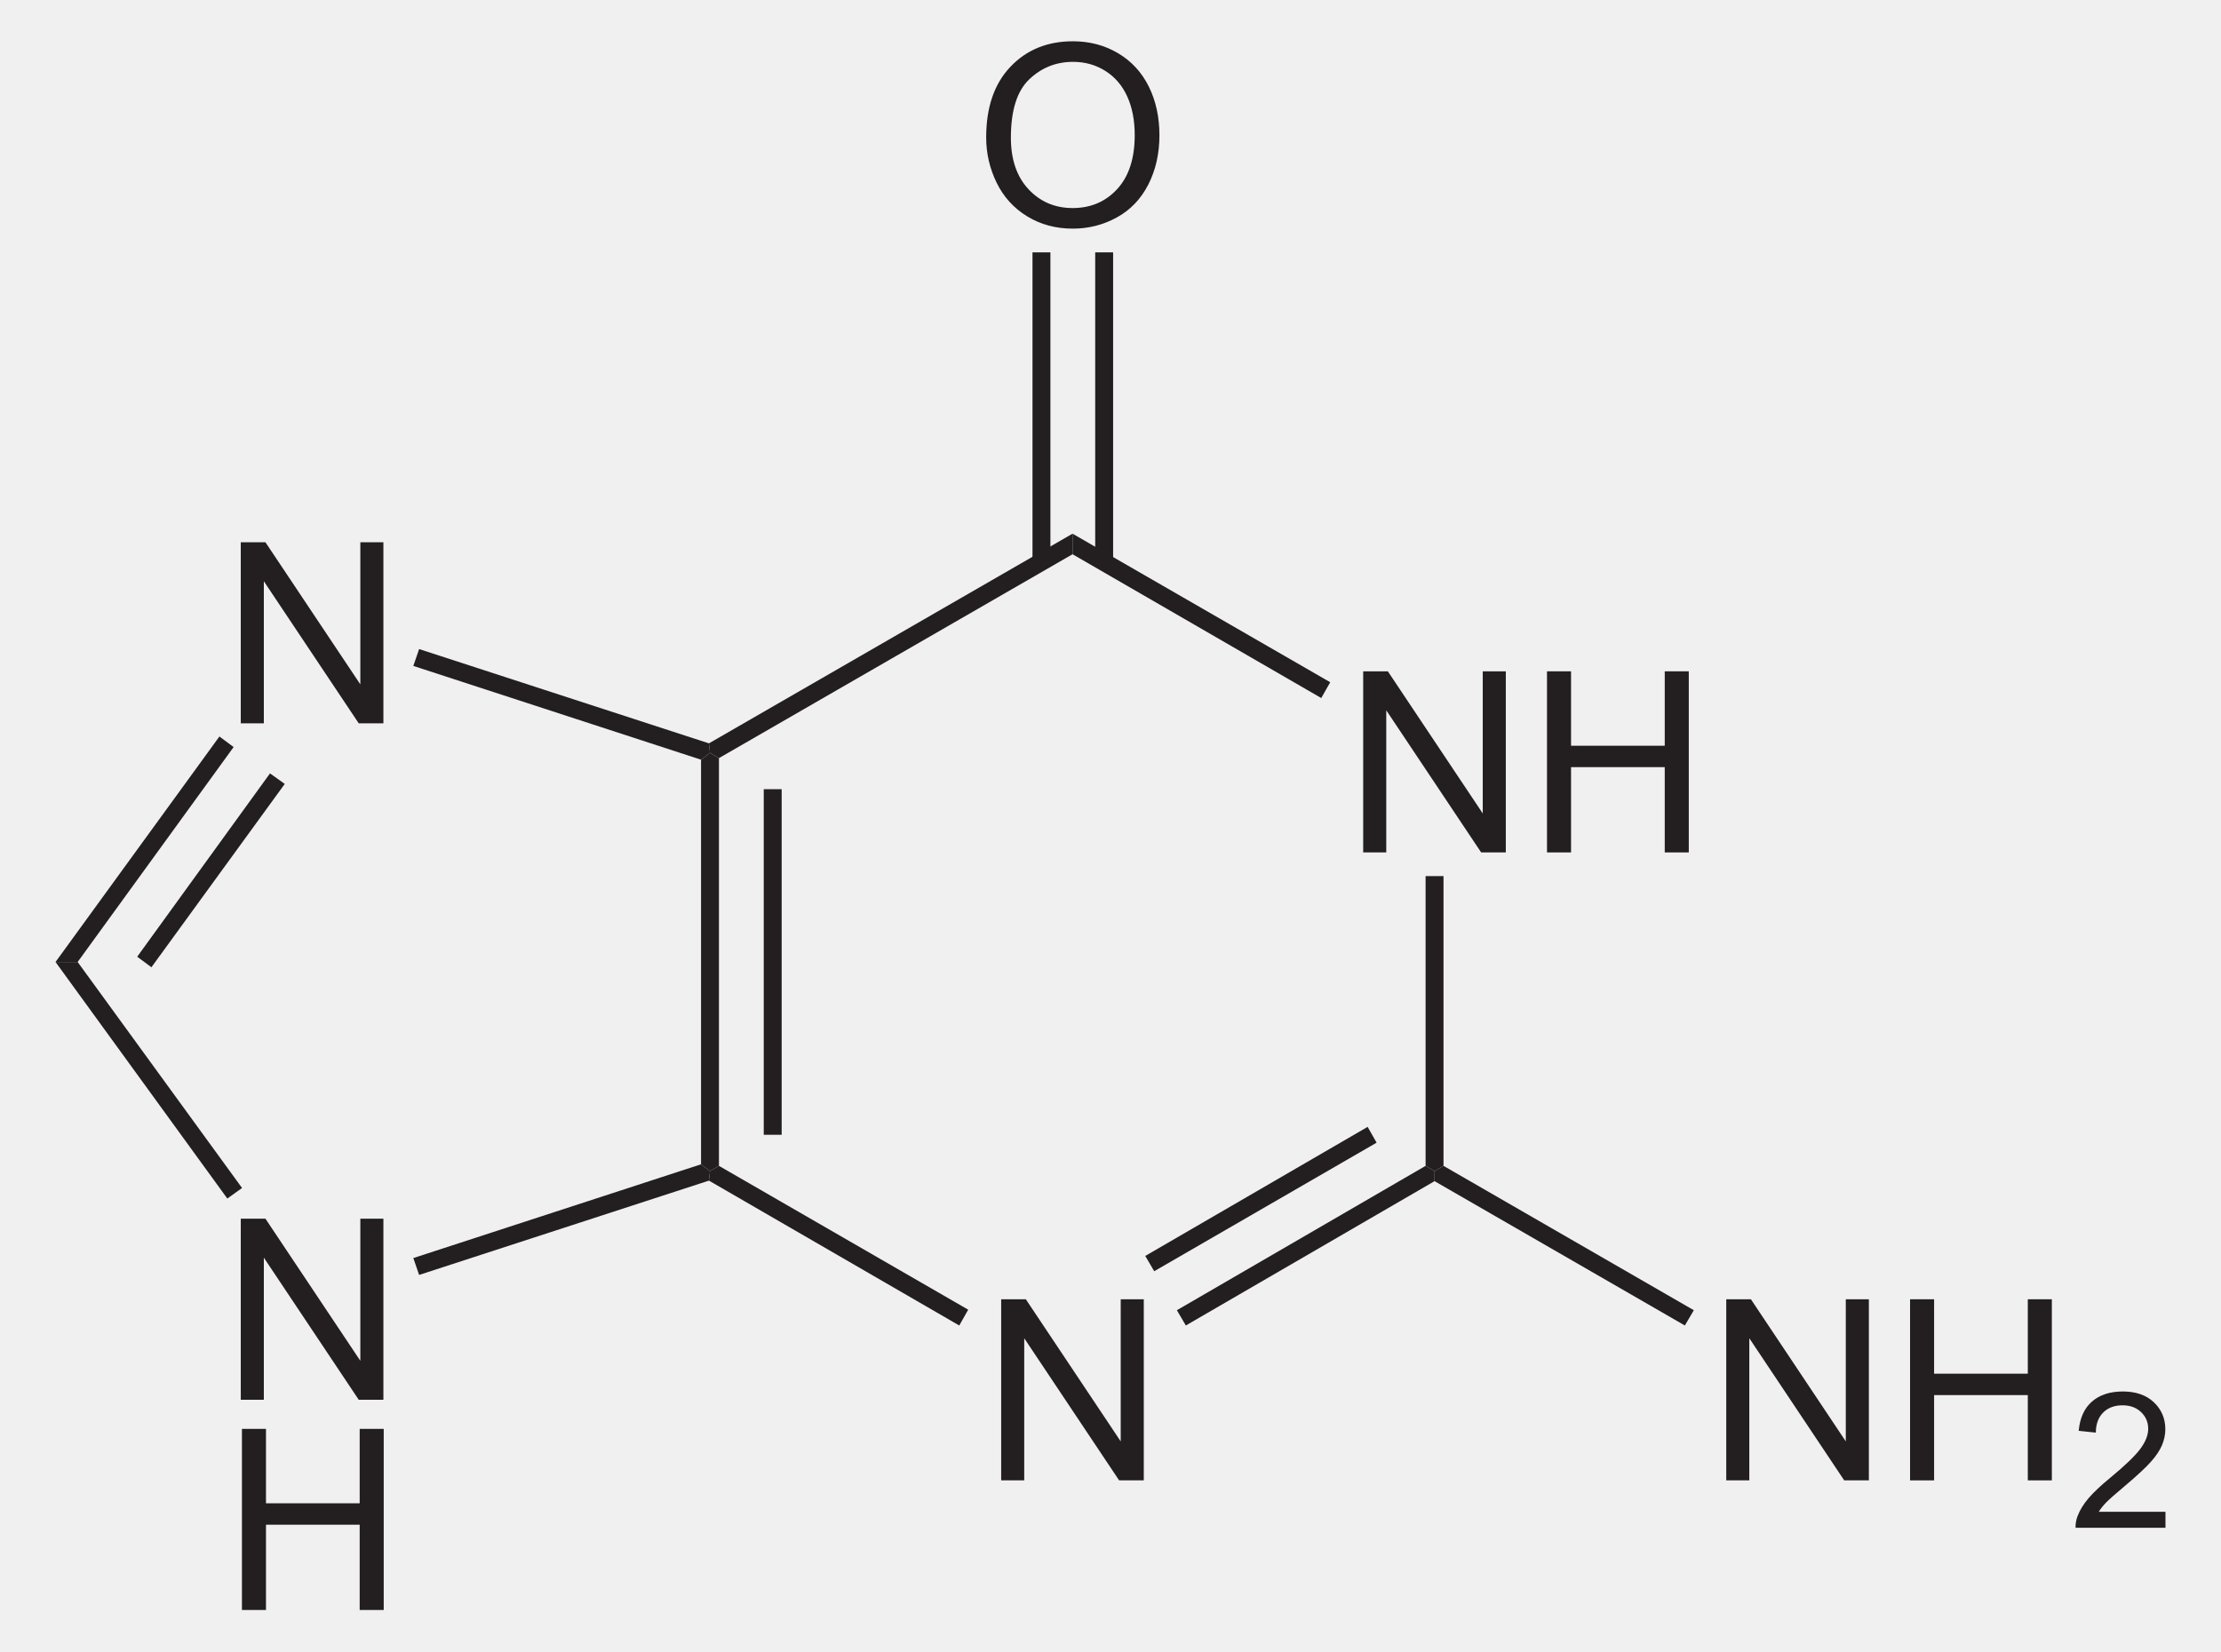
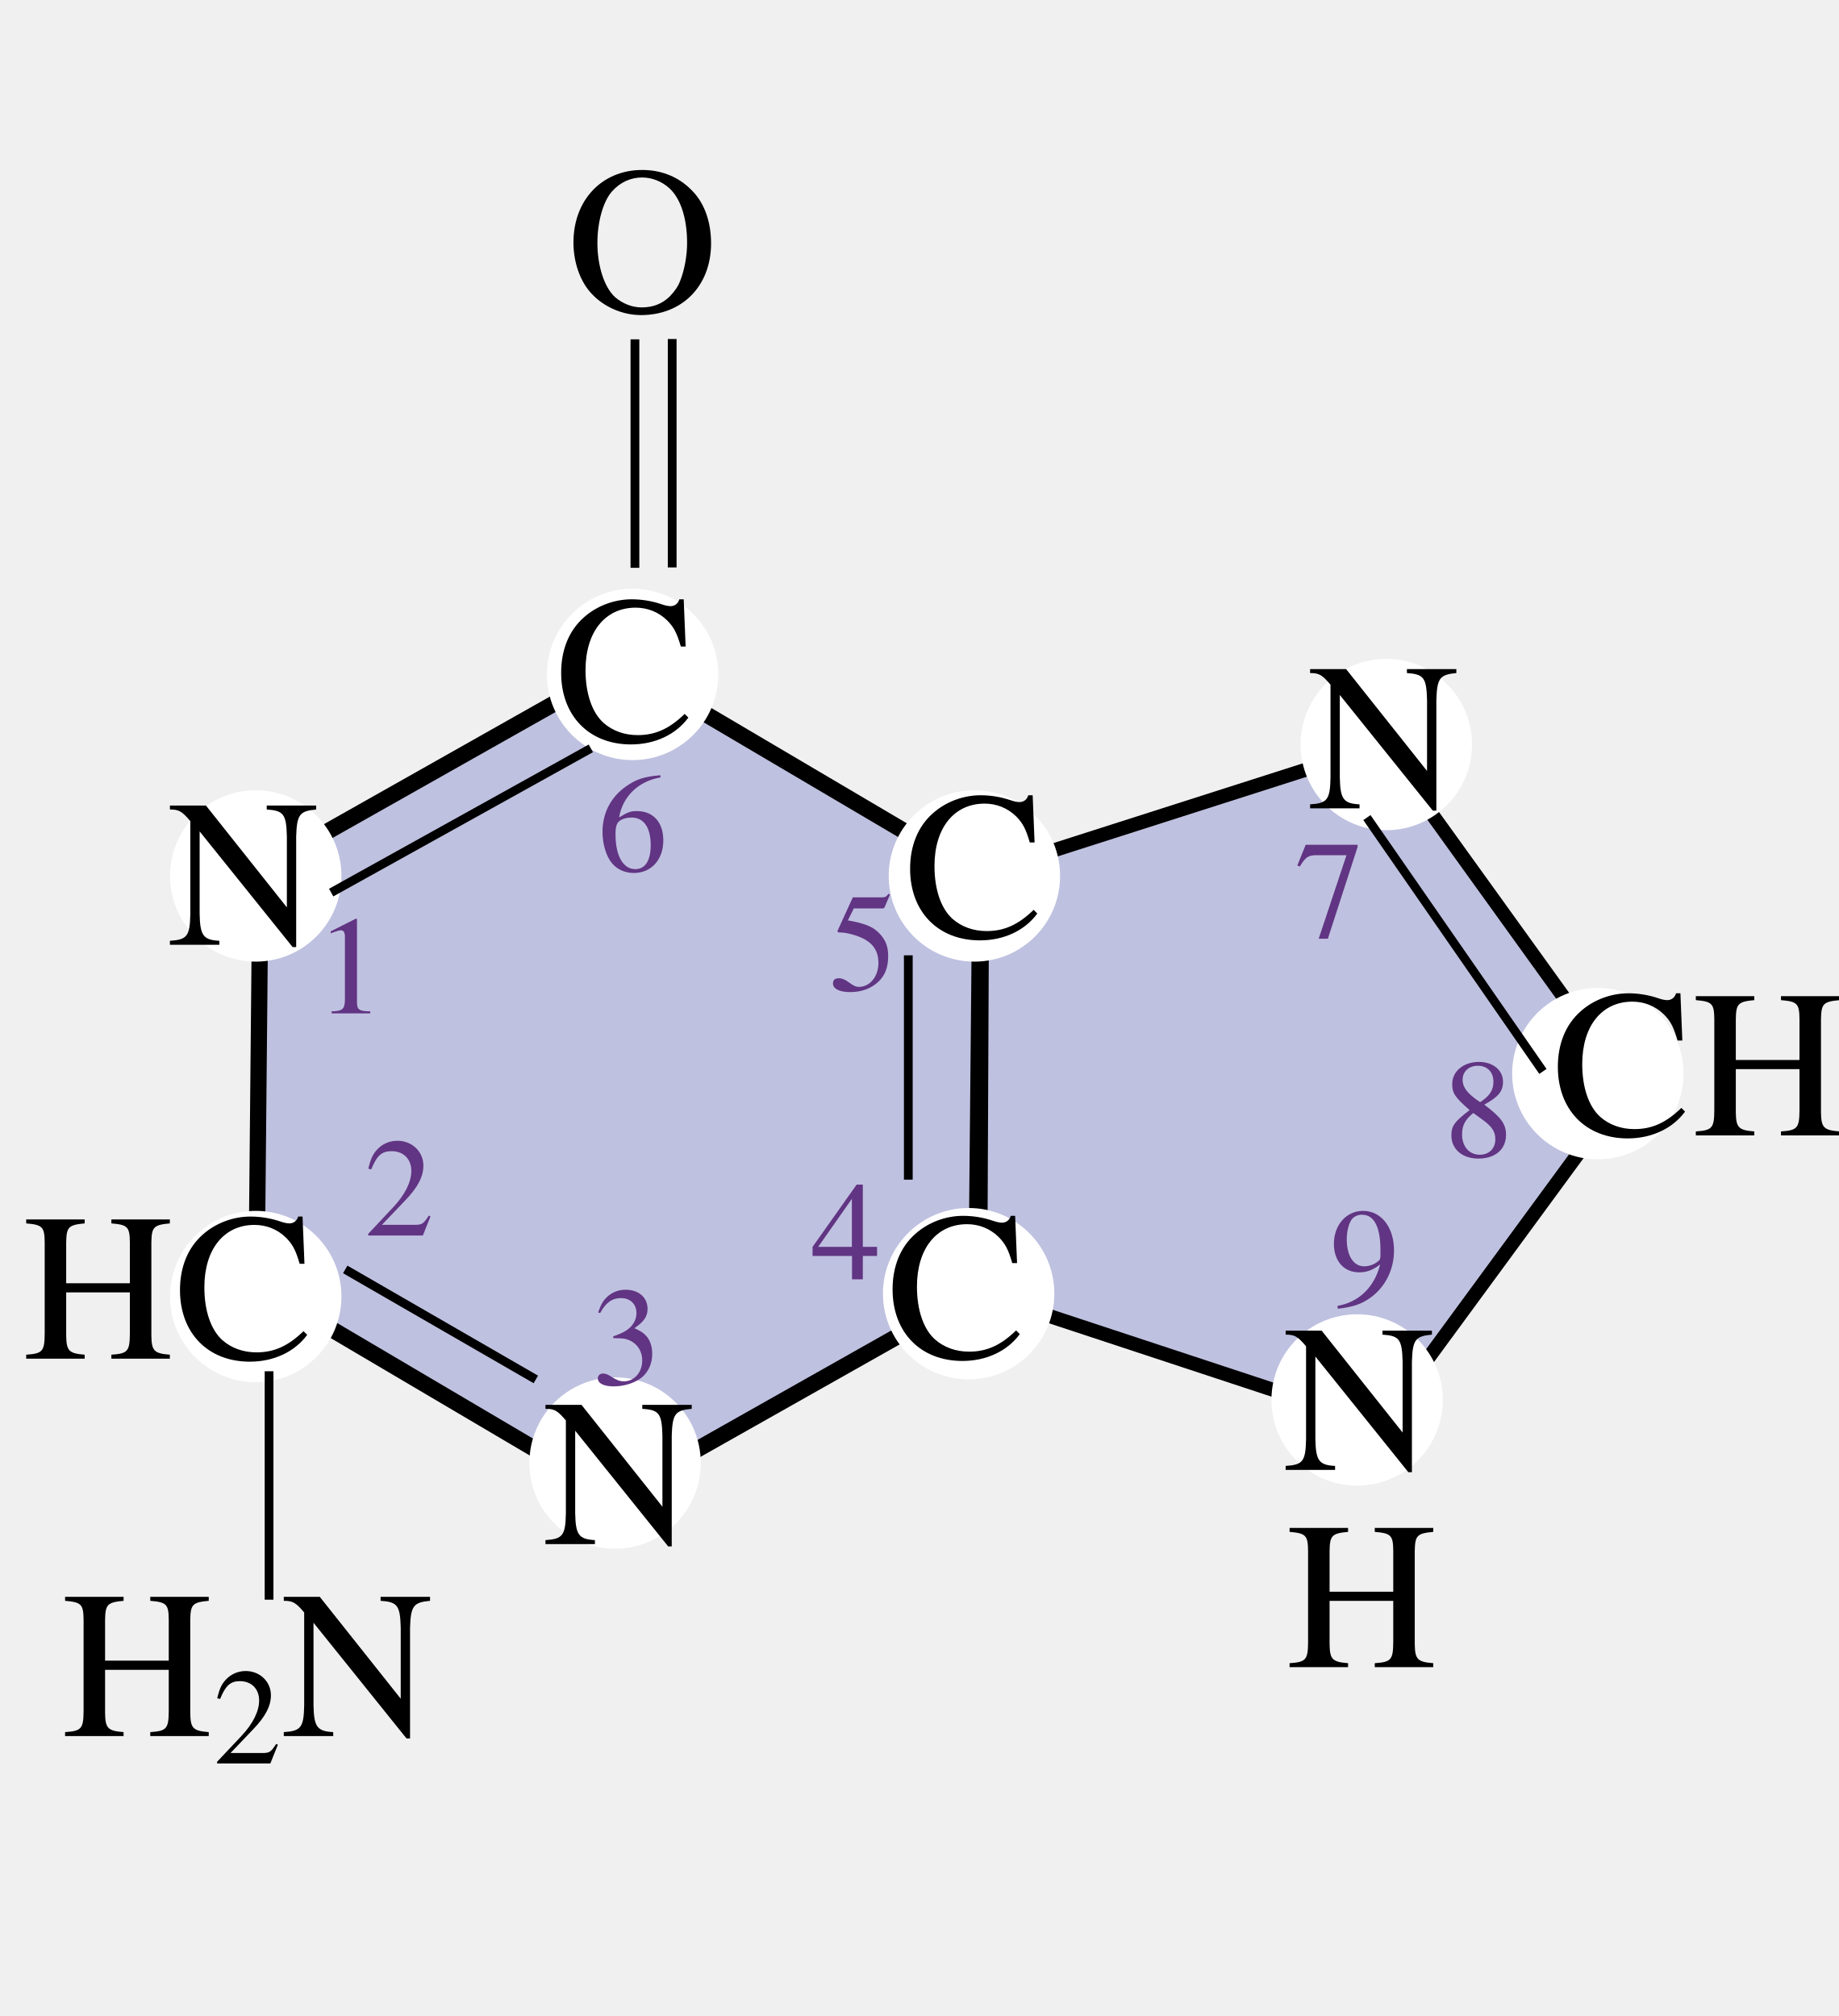
- <svg xmlns="http://www.w3.org/2000/svg" version="1.1" id="Layer_1" width="200.204" height="148.885" viewBox="0 0 200.204 148.885" style="overflow:visible;enable-background:new 0 0 200.204 148.885;" xml:space="preserve">
-   <defs id="defs72" />
-   <path id="path5" d="M 122.88,76.857 L 122.88,60.529 L 125.103,60.529 L 133.657,73.344 L 133.657,60.529 L 135.736,60.529 L 135.736,76.858 L 133.513,76.858 L 124.959,64.043 L 124.959,76.858 L 122.88,76.858 L 122.88,76.857 z" style="fill:#231f20" />
-   <path id="path7" d="M 139.449,76.857 L 139.449,60.529 L 141.616,60.529 L 141.616,67.239 L 150.062,67.239 L 150.062,60.529 L 152.229,60.529 L 152.229,76.858 L 150.062,76.858 L 150.062,69.169 L 141.616,69.169 L 141.616,76.858 L 139.449,76.858 L 139.449,76.857 z" style="fill:#231f20" />
-   <path id="path11" d="M 90.247,133.477 L 90.247,117.148 L 92.47,117.148 L 101.023,129.963 L 101.023,117.148 L 103.102,117.148 L 103.102,133.477 L 100.879,133.477 L 92.325,120.662 L 92.325,133.477 L 90.247,133.477 L 90.247,133.477 z" style="fill:#231f20" />
-   <path style="fill:#231f20" d="M 130.12,105.119 L 129.313,105.594 L 128.505,105.119 L 128.505,78.994 L 130.12,78.994 L 130.12,105.119 z" id="polygon13" />
-   <path style="fill:#231f20" d="M 106.893,119.512 L 106.085,118.135 L 128.505,105.119 L 129.313,105.594 L 129.313,106.498 L 106.893,119.512 z" id="polygon15" />
-   <path style="fill:#231f20" d="M 104.043,114.619 L 103.235,113.242 L 123.28,101.604 L 124.088,103.029 L 104.043,114.619 z" id="polygon17" />
-   <path style="fill:#231f20" d="M 63.905,106.45 L 64,105.594 L 64.808,105.119 L 87.275,118.087 L 86.468,119.512 L 63.905,106.45 z" id="polygon19" />
-   <path style="fill:#231f20" d="M 63.193,68.498 L 64,67.88 L 64.808,68.355 L 64.808,105.119 L 64,105.594 L 63.193,104.978 L 63.193,68.498 z" id="polygon21" />
-   <path style="fill:#231f20" d="M 68.845,71.157 L 70.46,71.157 L 70.46,102.317 L 68.845,102.317 L 68.845,71.157 z" id="rect23" />
-   <path style="fill:#231f20" d="M 96.68,48.119 L 96.68,49.973 L 64.808,68.355 L 64,67.88 L 63.905,67.024 L 96.68,48.119 z" id="polygon25" />
-   <path style="fill:#231f20" d="M 96.68,49.973 L 96.68,48.119 L 119.908,61.514 L 119.1,62.939 L 96.68,49.973 z" id="polygon27" />
-   <path id="path31" d="M 21.704,126.21 L 21.704,109.882 L 23.927,109.882 L 32.481,122.696 L 32.481,109.882 L 34.56,109.882 L 34.56,126.21 L 32.337,126.21 L 23.783,113.396 L 23.783,126.21 L 21.704,126.21 z" style="fill:#231f20" />
-   <path id="path35" d="M 21.809,145.163 L 21.809,128.834 L 23.976,128.834 L 23.976,135.544 L 32.422,135.544 L 32.422,128.834 L 34.589,128.834 L 34.589,145.163 L 32.422,145.163 L 32.422,137.474 L 23.976,137.474 L 23.976,145.163 L 21.809,145.163 z" style="fill:#231f20" />
-   <path id="path39" d="M 21.704,65.219 L 21.704,48.892 L 23.927,48.892 L 32.481,61.706 L 32.481,48.892 L 34.56,48.892 L 34.56,65.22 L 32.337,65.22 L 23.783,52.406 L 23.783,65.22 L 21.704,65.22 L 21.704,65.219 z" style="fill:#231f20" />
-   <path style="fill:#231f20" d="M 37.78,114.953 L 37.258,113.432 L 63.193,104.978 L 64,105.594 L 63.905,106.45 L 37.78,114.953 z" id="polygon41" />
-   <path style="fill:#231f20" d="M 5.005,86.737 L 7,86.737 L 21.82,107.115 L 20.49,108.065 L 5.005,86.737 z" id="polygon43" />
-   <path style="fill:#231f20" d="M 19.778,66.407 L 21.06,67.357 L 7,86.737 L 5.005,86.737 L 19.778,66.407 z" id="polygon45" />
-   <path style="fill:#231f20" d="M 24.338,69.732 L 25.668,70.682 L 13.65,87.213 L 12.368,86.262 L 24.338,69.732 z" id="polygon47" />
-   <path style="fill:#231f20" d="M 37.258,60.043 L 37.78,58.523 L 63.905,67.024 L 64,67.88 L 63.193,68.498 L 37.258,60.043 z" id="polygon49" />
-   <path id="path53" d="M 88.896,12.385 C 88.896,9.675 89.624,7.554 91.079,6.022 C 92.534,4.489 94.413,3.722 96.715,3.722 C 98.223,3.722 99.581,4.082 100.792,4.802 C 102.002,5.523 102.924,6.527 103.56,7.815 C 104.196,9.103 104.512,10.564 104.512,12.196 C 104.512,13.852 104.177,15.333 103.51,16.639 C 102.842,17.946 101.895,18.935 100.669,19.607 C 99.444,20.279 98.122,20.615 96.704,20.615 C 95.167,20.615 93.793,20.244 92.583,19.502 C 91.372,18.76 90.456,17.745 89.832,16.462 C 89.207,15.178 88.896,13.819 88.896,12.385 z M 91.123,12.413 C 91.123,14.379 91.652,15.929 92.71,17.061 C 93.768,18.193 95.096,18.759 96.692,18.759 C 98.319,18.759 99.657,18.187 100.709,17.044 C 101.76,15.901 102.285,14.279 102.285,12.179 C 102.285,10.851 102.061,9.691 101.612,8.7 C 101.162,7.709 100.505,6.941 99.639,6.395 C 98.774,5.85 97.803,5.577 96.727,5.577 C 95.197,5.577 93.88,6.103 92.778,7.153 C 91.675,8.202 91.123,9.957 91.123,12.413 z" style="fill:#231f20" />
-   <path style="fill:#231f20" d="M 93.07,22.755 L 94.685,22.755 L 94.685,50.685 L 93.07,50.685 L 93.07,22.755 z" id="rect55" />
-   <path style="fill:#231f20" d="M 98.723,22.755 L 100.338,22.755 L 100.338,50.685 L 98.723,50.685 L 98.723,22.755 z" id="rect57" />
-   <path id="path61" d="M 155.607,133.477 L 155.607,117.148 L 157.83,117.148 L 166.383,129.963 L 166.383,117.148 L 168.462,117.148 L 168.462,133.477 L 166.239,133.477 L 157.685,120.662 L 157.685,133.477 L 155.607,133.477 L 155.607,133.477 z" style="fill:#231f20" />
-   <path id="path63" d="M 172.176,133.477 L 172.176,117.148 L 174.343,117.148 L 174.343,123.858 L 182.789,123.858 L 182.789,117.148 L 184.956,117.148 L 184.956,133.477 L 182.789,133.477 L 182.789,125.788 L 174.343,125.788 L 174.343,133.477 L 172.176,133.477 z" style="fill:#231f20" />
-   <path id="path67" d="M 195.199,136.313 L 195.199,137.753 L 187.094,137.753 C 187.083,137.391 187.143,137.043 187.271,136.709 C 187.479,136.158 187.811,135.615 188.268,135.081 C 188.725,134.548 189.379,133.931 190.234,133.232 C 191.559,132.136 192.459,131.271 192.932,130.635 C 193.405,129.998 193.641,129.395 193.641,128.827 C 193.641,128.232 193.427,127.731 193,127.322 C 192.572,126.913 192.015,126.709 191.327,126.709 C 190.599,126.709 190.019,126.927 189.583,127.363 C 189.146,127.799 188.926,128.402 188.92,129.172 L 187.377,129.009 C 187.482,127.854 187.881,126.974 188.574,126.37 C 189.266,125.764 190.195,125.462 191.361,125.462 C 192.538,125.462 193.471,125.788 194.156,126.439 C 194.842,127.091 195.185,127.899 195.185,128.862 C 195.185,129.352 195.085,129.834 194.884,130.307 C 194.683,130.78 194.35,131.279 193.884,131.802 C 193.417,132.326 192.644,133.044 191.565,133.957 C 190.663,134.715 190.082,135.228 189.825,135.499 C 189.567,135.767 189.354,136.039 189.184,136.312 L 195.199,136.312 L 195.199,136.313 z" style="fill:#231f20" />
-   <path style="fill:#231f20" d="M 152.683,118.135 L 151.875,119.512 L 129.313,106.498 L 129.313,105.594 L 130.12,105.119 L 152.683,118.135 z" id="polygon69" />
+ <svg xmlns="http://www.w3.org/2000/svg" version="1.1" id="Слой_1" x="0px" y="0px" viewBox="0 0 229.2 251.4" style="enable-background:new 0 0 229.2 251.4;" xml:space="preserve">
+   <defs id="defs11" />
+   <g id="g90" transform="matrix(1.092654,0,0,1.092654,190.5632,256.9861)">
+     <path style="fill:#bfc1e0;fill-opacity:1;stroke:#000000;stroke-width:1.89;stroke-linecap:round;stroke-linejoin:round" id="path12" d="M 91.452,110.133 100.344,166.273 49.7,192.078 9.508,151.886 35.313,101.242 Z" transform="matrix(0.5936643,0.5990678,-0.5990678,0.5936643,23.00991,-231.4013)" />
+     <path style="fill:#bfc1e0;fill-opacity:1;stroke:#000000;stroke-width:1.89;stroke-linecap:round;stroke-linejoin:round" id="path12-0" d="M 91.452,110.133 103.966,156.836 69.777,191.025 23.074,178.511 10.56,131.808 44.749,97.619 Z" transform="matrix(0.9450871,0.2628562,-0.2628562,0.9450871,-120.0178,-263.326)" />
+     <circle style="opacity:1;fill:#ffffff;fill-opacity:1;stroke:none;stroke-width:1.89;stroke-linecap:round;stroke-linejoin:round" id="path69" cx="-19.553" cy="-75.42" r="9.777" />
+     <circle style="opacity:1;fill:#ffffff;fill-opacity:1;stroke:none;stroke-width:1.89;stroke-linecap:round;stroke-linejoin:round" id="circle69" cx="7.914" cy="-112.664" r="9.777" />
+     <circle style="fill:#ffffff;fill-opacity:1;stroke:none;stroke-width:1.89;stroke-linecap:round;stroke-linejoin:round" id="circle69-9" cx="-16.223" cy="-150.223" r="9.777" />
+     <circle style="fill:#ffffff;fill-opacity:1;stroke:none;stroke-width:1.89;stroke-linecap:round;stroke-linejoin:round" id="circle69-6" cx="-63.223" cy="-135.223" r="9.777" />
+     <circle style="fill:#ffffff;fill-opacity:1;stroke:none;stroke-width:1.89;stroke-linecap:round;stroke-linejoin:round" id="circle69-1" cx="-63.879" cy="-87.551" r="9.777" />
+     <circle style="fill:#ffffff;fill-opacity:1;stroke:none;stroke-width:1.89;stroke-linecap:round;stroke-linejoin:round" id="circle69-68" cx="-104.223" cy="-68.223" r="9.777" />
+     <circle style="fill:#ffffff;fill-opacity:1;stroke:none;stroke-width:1.89;stroke-linecap:round;stroke-linejoin:round" id="circle69-66" cx="-145.223" cy="-87.223" r="9.777" />
+     <circle style="fill:#ffffff;fill-opacity:1;stroke:none;stroke-width:1.89;stroke-linecap:round;stroke-linejoin:round" id="circle69-7" cx="-145.223" cy="-135.223" r="9.777" />
+     <circle style="fill:#ffffff;fill-opacity:1;stroke:none;stroke-width:1.89;stroke-linecap:round;stroke-linejoin:round" id="circle69-5" cx="-102.223" cy="-158.223" r="9.777" />
+     <text xml:space="preserve" style="font-size:24px;line-height:1.25;font-family:'Cascadia Code';-inkscape-font-specification:'Cascadia Code';stroke-width:1.788" x="-25.199" y="-142.94" id="text12">
+       <tspan id="tspan12" x="-25.199" y="-142.94" style="font-style:normal;font-variant:normal;font-weight:normal;font-stretch:normal;font-size:24px;font-family:Times;-inkscape-font-specification:Times;stroke-width:1.788">N</tspan>
+     </text>
+     <text xml:space="preserve" style="font-size:24px;line-height:1.25;font-family:'Cascadia Code';-inkscape-font-specification:'Cascadia Code';stroke-width:1.788" x="-155.297" y="-127.369" id="text12-5">
+       <tspan id="tspan12-3" x="-155.297" y="-127.369" style="font-style:normal;font-variant:normal;font-weight:normal;font-stretch:normal;font-size:24px;font-family:Times;-inkscape-font-specification:Times;stroke-width:1.788">N</tspan>
+     </text>
+     <text xml:space="preserve" style="font-size:16px;line-height:1.25;font-family:'Cascadia Code';-inkscape-font-specification:'Cascadia Code';stroke-width:1.788" x="-138.454" y="-119.538" id="text12-5-4">
+       <tspan id="tspan12-3-5" x="-138.454" y="-119.538" style="font-style:normal;font-variant:normal;font-weight:normal;font-stretch:normal;font-size:16px;font-family:Times;-inkscape-font-specification:Times;fill:#613583;stroke-width:1.788">1</tspan>
+     </text>
+     <text xml:space="preserve" style="font-size:16px;line-height:1.25;font-family:'Cascadia Code';-inkscape-font-specification:'Cascadia Code';stroke-width:1.788" x="-106.204" y="-135.784" id="text12-5-4-1">
+       <tspan id="tspan12-3-5-1" x="-106.204" y="-135.784" style="font-style:normal;font-variant:normal;font-weight:normal;font-stretch:normal;font-size:16px;font-family:Times;-inkscape-font-specification:Times;fill:#613583;stroke-width:1.788">6</tspan>
+     </text>
+     <text xml:space="preserve" style="font-size:16px;line-height:1.25;font-family:'Cascadia Code';-inkscape-font-specification:'Cascadia Code';stroke-width:1.788" x="-26.688" y="-128.188" id="text12-5-4-1-3">
+       <tspan id="tspan12-3-5-1-6" x="-26.688" y="-128.188" style="font-style:normal;font-variant:normal;font-weight:normal;font-stretch:normal;font-size:16px;font-family:Times;-inkscape-font-specification:Times;fill:#613583;stroke-width:1.788">7</tspan>
+     </text>
+     <text xml:space="preserve" style="font-size:16px;line-height:1.25;font-family:'Cascadia Code';-inkscape-font-specification:'Cascadia Code';stroke-width:1.788" x="-9.688" y="-103.188" id="text12-5-4-1-36">
+       <tspan id="tspan12-3-5-1-3" x="-9.688" y="-103.188" style="font-style:normal;font-variant:normal;font-weight:normal;font-stretch:normal;font-size:16px;font-family:Times;-inkscape-font-specification:Times;fill:#613583;stroke-width:1.788">8</tspan>
+     </text>
+     <text xml:space="preserve" style="font-size:16px;line-height:1.25;font-family:'Cascadia Code';-inkscape-font-specification:'Cascadia Code';stroke-width:1.788" x="-22.688" y="-86.188" id="text12-5-4-1-4">
+       <tspan id="tspan12-3-5-1-4" x="-22.688" y="-86.188" style="font-style:normal;font-variant:normal;font-weight:normal;font-stretch:normal;font-size:16px;font-family:Times;-inkscape-font-specification:Times;fill:#613583;stroke-width:1.788">9</tspan>
+     </text>
+     <text xml:space="preserve" style="font-size:16px;line-height:1.25;font-family:'Cascadia Code';-inkscape-font-specification:'Cascadia Code';stroke-width:1.788" x="-79.875" y="-122.188" id="text12-5-4-0">
+       <tspan id="tspan12-3-5-7" x="-79.875" y="-122.188" style="font-style:normal;font-variant:normal;font-weight:normal;font-stretch:normal;font-size:16px;font-family:Times;-inkscape-font-specification:Times;fill:#613583;stroke-width:1.788">5</tspan>
+     </text>
+     <text xml:space="preserve" style="font-size:16px;line-height:1.25;font-family:'Cascadia Code';-inkscape-font-specification:'Cascadia Code';stroke-width:1.788" x="-81.875" y="-89.188" id="text12-5-4-15">
+       <tspan id="tspan12-3-5-0" x="-81.875" y="-89.188" style="font-style:normal;font-variant:normal;font-weight:normal;font-stretch:normal;font-size:16px;font-family:Times;-inkscape-font-specification:Times;fill:#613583;stroke-width:1.788">4</tspan>
+     </text>
+     <text xml:space="preserve" style="font-size:16px;line-height:1.25;font-family:'Cascadia Code';-inkscape-font-specification:'Cascadia Code';stroke-width:1.788" x="-106.875" y="-77.188" id="text12-5-4-7">
+       <tspan id="tspan12-3-5-01" x="-106.875" y="-77.188" style="font-style:normal;font-variant:normal;font-weight:normal;font-stretch:normal;font-size:16px;font-family:Times;-inkscape-font-specification:Times;fill:#613583;stroke-width:1.788">3</tspan>
+     </text>
+     <text xml:space="preserve" style="font-size:16px;line-height:1.25;font-family:'Cascadia Code';-inkscape-font-specification:'Cascadia Code';stroke-width:1.788" x="-132.875" y="-94.188" id="text12-5-4-2">
+       <tspan id="tspan12-3-5-06" x="-132.875" y="-94.188" style="font-style:normal;font-variant:normal;font-weight:normal;font-stretch:normal;font-size:16px;font-family:Times;-inkscape-font-specification:Times;fill:#613583;stroke-width:1.788">2</tspan>
+     </text>
+     <text xml:space="preserve" style="font-size:24px;line-height:1.25;font-family:'Cascadia Code';-inkscape-font-specification:'Cascadia Code';stroke-width:1.788" x="-112.445" y="-58.973" id="text12-5-7">
+       <tspan id="tspan12-3-4" x="-112.445" y="-58.973" style="font-style:normal;font-variant:normal;font-weight:normal;font-stretch:normal;font-size:24px;font-family:Times;-inkscape-font-specification:Times;stroke-width:1.788">N</tspan>
+     </text>
+     <text xml:space="preserve" style="font-size:24px;line-height:1.25;font-family:'Cascadia Code';-inkscape-font-specification:'Cascadia Code';stroke-width:1.788" x="-111.048" y="-150.576" id="text12-5-3">
+       <tspan id="tspan12-3-0" x="-111.048" y="-150.576" style="font-style:normal;font-variant:normal;font-weight:normal;font-stretch:normal;font-size:24px;font-family:Times;-inkscape-font-specification:Times;stroke-width:1.788">C</tspan>
+     </text>
+     <text xml:space="preserve" style="font-size:24px;line-height:1.25;font-family:'Cascadia Code';-inkscape-font-specification:'Cascadia Code';stroke-width:1.788" x="-71.232" y="-128.213" id="text12-5-3-1">
+       <tspan id="tspan12-3-0-7" x="-71.232" y="-128.213" style="font-style:normal;font-variant:normal;font-weight:normal;font-stretch:normal;font-size:24px;font-family:Times;-inkscape-font-specification:Times;stroke-width:1.788">C</tspan>
+     </text>
+     <text xml:space="preserve" style="font-size:24px;line-height:1.25;font-family:'Cascadia Code';-inkscape-font-specification:'Cascadia Code';stroke-width:1.788" x="-73.232" y="-80.213" id="text12-5-3-7">
+       <tspan id="tspan12-3-0-8" x="-73.232" y="-80.213" style="font-style:normal;font-variant:normal;font-weight:normal;font-stretch:normal;font-size:24px;font-family:Times;-inkscape-font-specification:Times;stroke-width:1.788">C</tspan>
+     </text>
+     <text xml:space="preserve" style="font-size:24px;line-height:1.25;font-family:'Cascadia Code';-inkscape-font-specification:'Cascadia Code';stroke-width:1.788" x="-109.787" y="-199.576" id="text12-86">
+       <tspan id="tspan12-53" x="-109.787" y="-199.576" style="font-style:normal;font-variant:normal;font-weight:normal;font-stretch:normal;font-size:24px;font-family:Times;-inkscape-font-specification:Times;stroke-width:1.788">O</tspan>
+     </text>
+     <text xml:space="preserve" style="font-size:24px;line-height:1.25;font-family:'Cascadia Code';-inkscape-font-specification:'Cascadia Code';stroke-width:1.788" x="-27.987" y="-67.435" id="text12-8">
+       <tspan id="tspan12-5" x="-27.987" y="-67.435" style="font-style:normal;font-variant:normal;font-weight:normal;font-stretch:normal;font-size:24px;font-family:Times;-inkscape-font-specification:Times;stroke-width:1.788">N</tspan>
+     </text>
+     <text xml:space="preserve" style="font-size:24px;line-height:1.25;font-family:'Cascadia Code';-inkscape-font-specification:'Cascadia Code';stroke-width:1.788" x="-27.712" y="-44.924" id="text12-8-9">
+       <tspan id="tspan12-5-5" x="-27.712" y="-44.924" style="font-style:normal;font-variant:normal;font-weight:normal;font-stretch:normal;font-size:24px;font-family:Times;-inkscape-font-specification:Times;stroke-width:1.788">H</tspan>
+     </text>
+     <text xml:space="preserve" style="font-size:24px;line-height:1.25;font-family:'Cascadia Code';-inkscape-font-specification:'Cascadia Code';stroke-width:1.788" x="-171.868" y="-80.131" id="text12-8-9-5">
+       <tspan id="tspan12-5-5-5" x="-171.868" y="-80.131" style="font-style:normal;font-variant:normal;font-weight:normal;font-stretch:normal;font-size:24px;font-family:Times;-inkscape-font-specification:Times;stroke-width:1.788">HC</tspan>
+     </text>
+     <text xml:space="preserve" style="font-size:24px;line-height:1.25;font-family:'Cascadia Code';-inkscape-font-specification:'Cascadia Code';stroke-width:1.788" x="-167.431" y="-37.056" id="text12-8-9-5-0">
+       <tspan id="tspan12-5-5-5-4" x="-167.431" y="-37.056" style="font-style:normal;font-variant:normal;font-weight:normal;font-stretch:normal;font-size:24px;font-family:Times;-inkscape-font-specification:Times;stroke-width:1.788">H<tspan style="font-size:65%;baseline-shift:sub" id="tspan1">2</tspan>N</tspan>
+     </text>
+     <text xml:space="preserve" style="font-size:24px;line-height:1.25;font-family:'Cascadia Code';-inkscape-font-specification:'Cascadia Code';stroke-width:1.788" x="2.678" y="-105.614" id="text12-8-9-5-1">
+       <tspan id="tspan12-5-5-5-7" x="2.678" y="-105.614" style="font-style:normal;font-variant:normal;font-weight:normal;font-stretch:normal;font-size:24px;font-family:Times;-inkscape-font-specification:Times;stroke-width:1.788">CH</tspan>
+     </text>
+     <path style="fill:none;stroke:#000000;stroke-width:1px;stroke-linecap:butt;stroke-linejoin:miter;stroke-opacity:1" d="m -18.435,-141.884 c 6.694,9.656 13.387,19.313 20.081,28.969" id="path13" />
+     <path style="fill:none;stroke:#000000;stroke-width:1px;stroke-linecap:butt;stroke-linejoin:miter;stroke-opacity:1" d="m -136.617,-133.325 c 9.876,-5.487 19.752,-10.973 29.628,-16.46" id="path14" />
+     <path style="fill:none;stroke:#000000;stroke-width:1px;stroke-linecap:butt;stroke-linejoin:miter;stroke-opacity:1" d="m -70.764,-126.166 c 0,8.535 0,17.07 0,25.606" id="path15" />
+     <path style="fill:none;stroke:#000000;stroke-width:1px;stroke-linecap:butt;stroke-linejoin:miter;stroke-opacity:1" d="m -135.011,-90.318 c 7.249,4.185 14.497,8.37 21.746,12.555" id="path16" />
+     <path style="fill:none;stroke:#000000;stroke-width:1px;stroke-linecap:butt;stroke-linejoin:miter;stroke-opacity:1" d="m -101.957,-170.393 c 0,-8.69 0,-17.381 0,-26.071" id="path17" />
+     <path style="fill:none;stroke:#000000;stroke-width:1px;stroke-linecap:butt;stroke-linejoin:miter;stroke-opacity:1" d="m -101.957,-170.393 c 0,-8.69 0,-17.381 0,-26.071" id="path17-2" transform="translate(4.251518,-0.03918416)" />
+     <path style="fill:none;stroke:#000000;stroke-width:1px;stroke-linecap:butt;stroke-linejoin:miter;stroke-opacity:1" d="m -101.957,-170.393 c 0,-8.69 0,-17.381 0,-26.071" id="path17-2-7" transform="translate(-41.74555,117.7698)" />
+   </g>
</svg>
